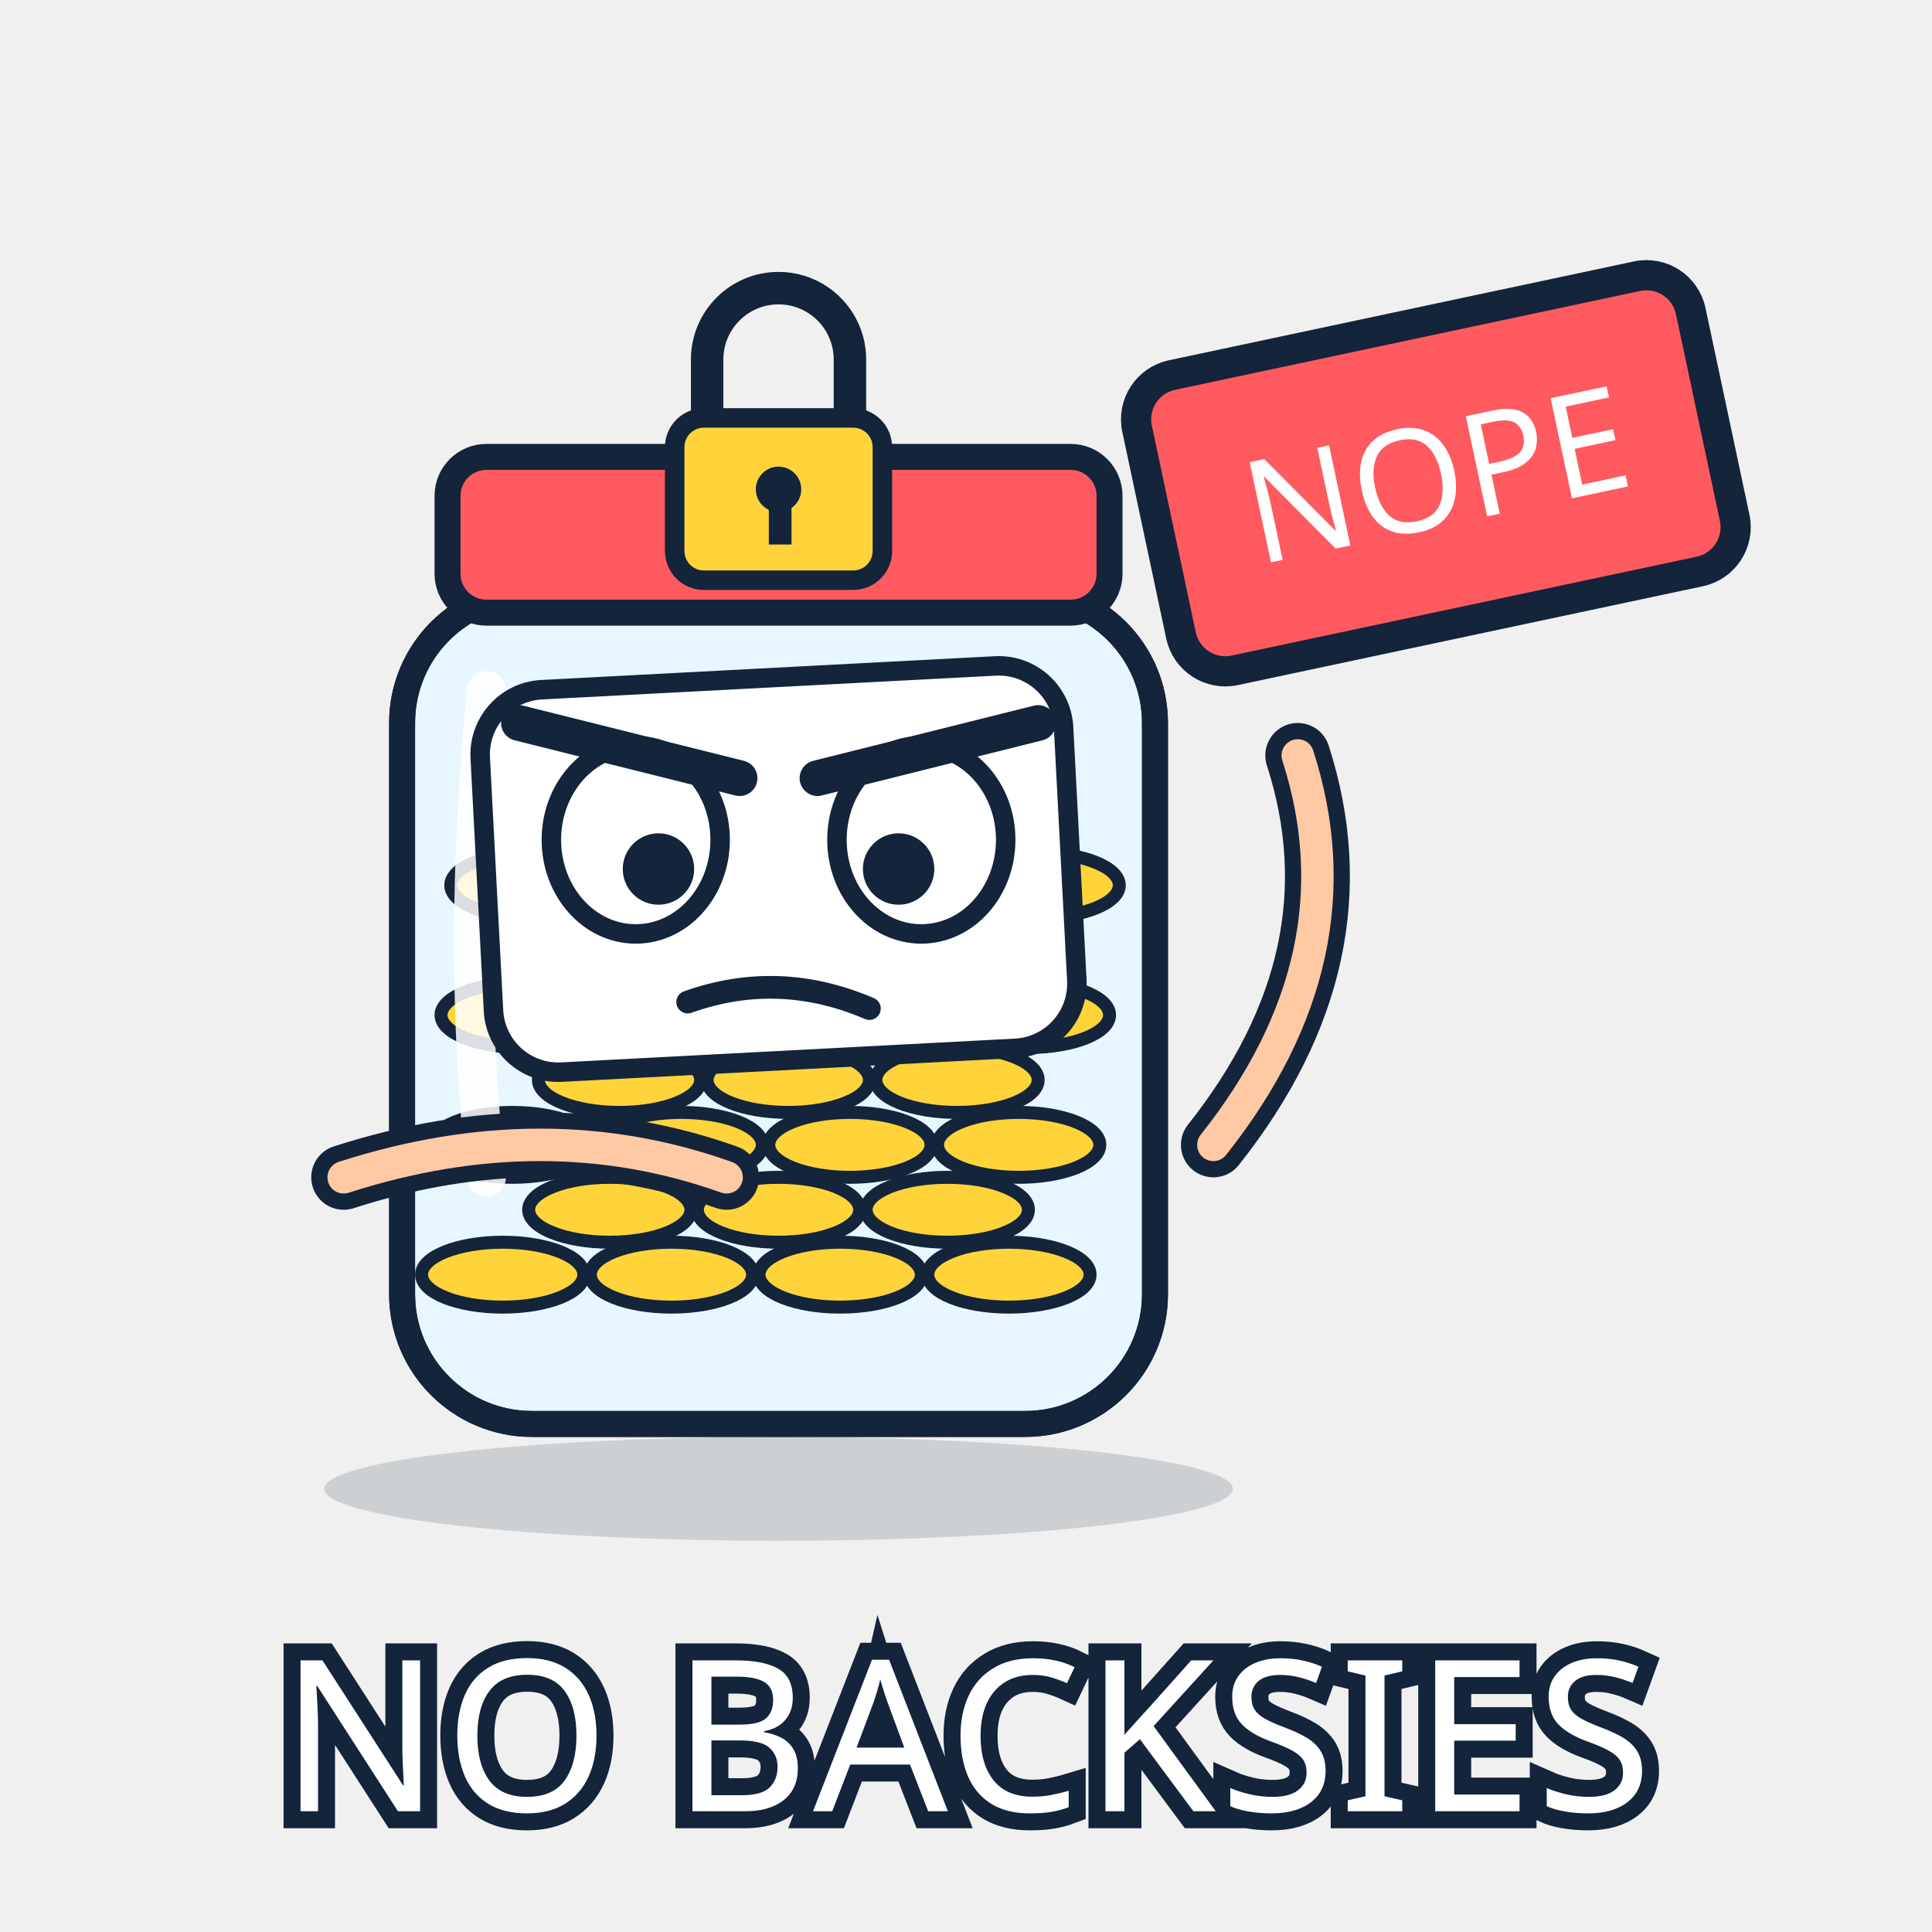
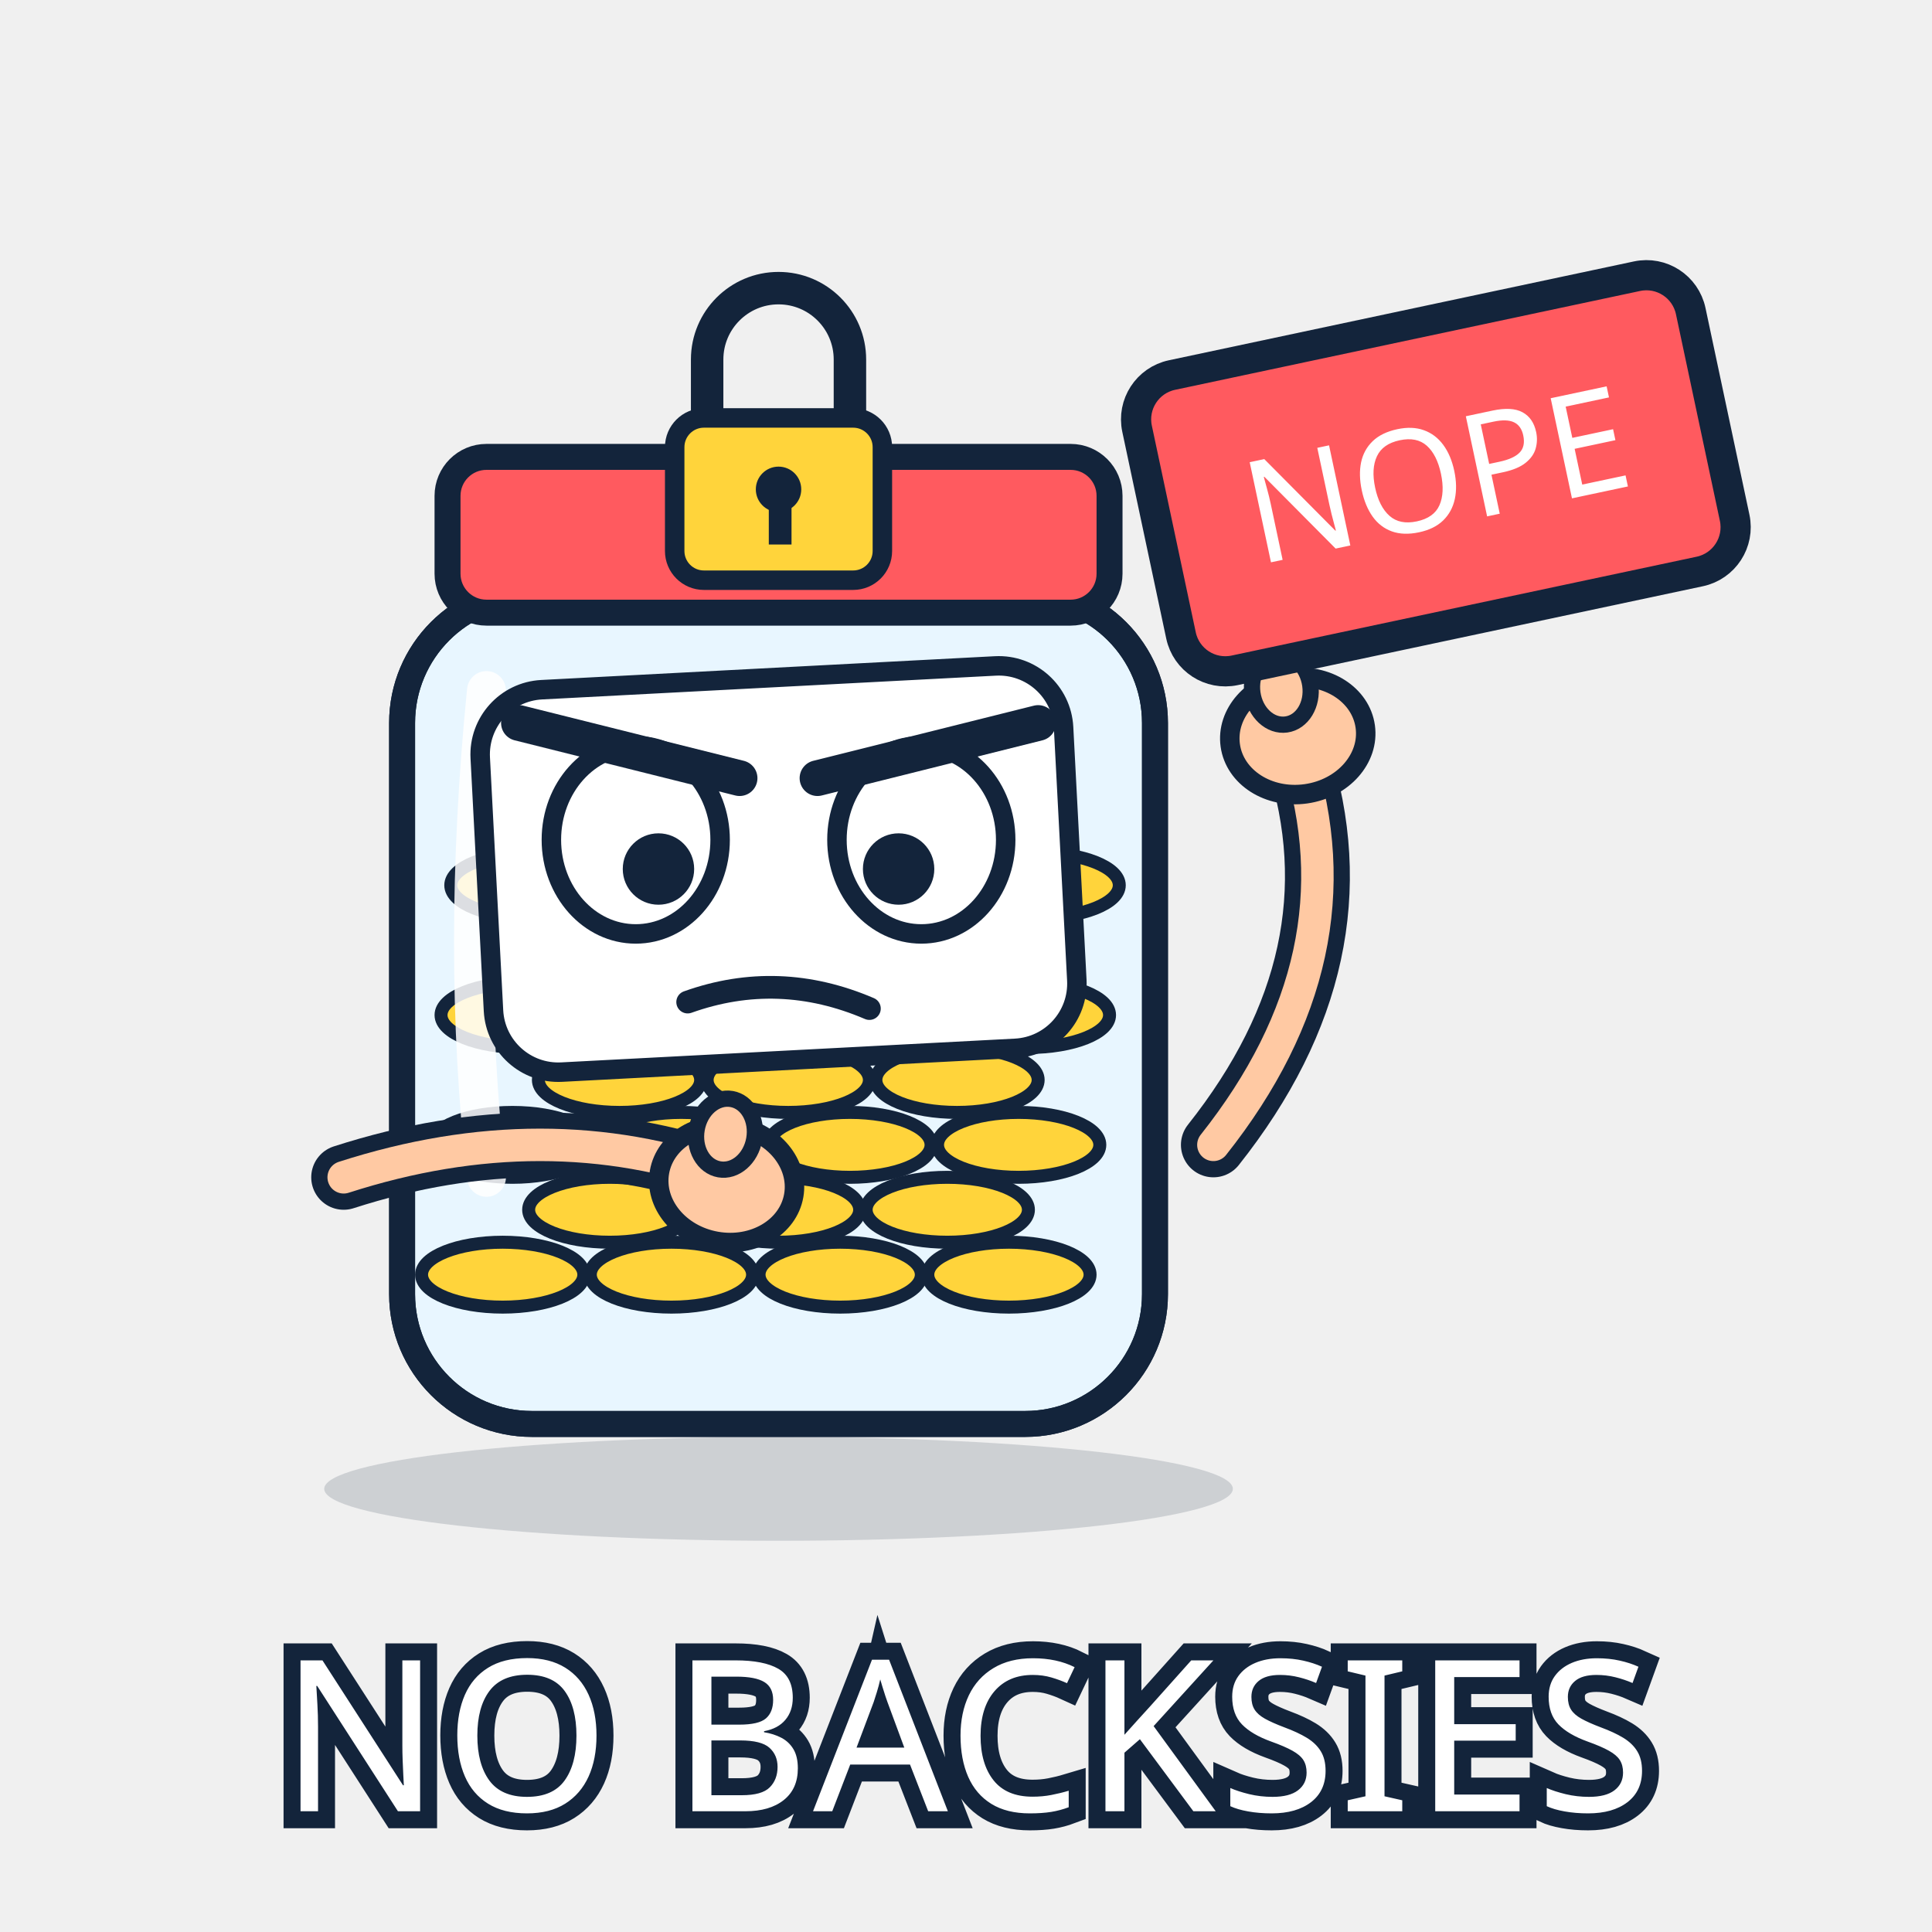
<svg xmlns="http://www.w3.org/2000/svg" viewBox="0 0 512 512" width="512" height="512">
  <defs>
    <clipPath id="jarclip">
      <rect x="96" y="120" width="232" height="256" rx="40" />
    </clipPath>
  </defs>
  <g transform="translate(24,54) scale(0.86)">
    <ellipse cx="212" cy="396" rx="140" ry="16" fill="#13243B" opacity=".16" />
    <rect x="96" y="120" width="232" height="256" rx="40" fill="#E8F6FF" stroke="#13243B" stroke-width="8" />
    <g clip-path="url(#jarclip)">
      <ellipse cx="127" cy="330" rx="25" ry="10" fill="#FFD43B" stroke="#13243B" stroke-width="4" />
      <ellipse cx="179" cy="330" rx="25" ry="10" fill="#FFD43B" stroke="#13243B" stroke-width="4" />
      <ellipse cx="231" cy="330" rx="25" ry="10" fill="#FFD43B" stroke="#13243B" stroke-width="4" />
      <ellipse cx="283" cy="330" rx="25" ry="10" fill="#FFD43B" stroke="#13243B" stroke-width="4" />
      <ellipse cx="160" cy="310" rx="25" ry="10" fill="#FFD43B" stroke="#13243B" stroke-width="4" />
      <ellipse cx="212" cy="310" rx="25" ry="10" fill="#FFD43B" stroke="#13243B" stroke-width="4" />
      <ellipse cx="264" cy="310" rx="25" ry="10" fill="#FFD43B" stroke="#13243B" stroke-width="4" />
      <ellipse cx="130" cy="290" rx="25" ry="10" fill="#FFD43B" stroke="#13243B" stroke-width="4" />
      <ellipse cx="182" cy="290" rx="25" ry="10" fill="#FFD43B" stroke="#13243B" stroke-width="4" />
      <ellipse cx="234" cy="290" rx="25" ry="10" fill="#FFD43B" stroke="#13243B" stroke-width="4" />
      <ellipse cx="286" cy="290" rx="25" ry="10" fill="#FFD43B" stroke="#13243B" stroke-width="4" />
      <ellipse cx="163" cy="270" rx="25" ry="10" fill="#FFD43B" stroke="#13243B" stroke-width="4" />
      <ellipse cx="215" cy="270" rx="25" ry="10" fill="#FFD43B" stroke="#13243B" stroke-width="4" />
      <ellipse cx="267" cy="270" rx="25" ry="10" fill="#FFD43B" stroke="#13243B" stroke-width="4" />
      <ellipse cx="133" cy="250" rx="25" ry="10" fill="#FFD43B" stroke="#13243B" stroke-width="4" />
      <ellipse cx="185" cy="250" rx="25" ry="10" fill="#FFD43B" stroke="#13243B" stroke-width="4" />
      <ellipse cx="237" cy="250" rx="25" ry="10" fill="#FFD43B" stroke="#13243B" stroke-width="4" />
      <ellipse cx="289" cy="250" rx="25" ry="10" fill="#FFD43B" stroke="#13243B" stroke-width="4" />
      <ellipse cx="155" cy="230" rx="25" ry="10" fill="#FFD43B" stroke="#13243B" stroke-width="4" />
      <ellipse cx="207" cy="230" rx="25" ry="10" fill="#FFD43B" stroke="#13243B" stroke-width="4" />
      <ellipse cx="259" cy="230" rx="25" ry="10" fill="#FFD43B" stroke="#13243B" stroke-width="4" />
      <ellipse cx="136" cy="210" rx="25" ry="10" fill="#FFD43B" stroke="#13243B" stroke-width="4" />
      <ellipse cx="188" cy="210" rx="25" ry="10" fill="#FFD43B" stroke="#13243B" stroke-width="4" />
      <ellipse cx="240" cy="210" rx="25" ry="10" fill="#FFD43B" stroke="#13243B" stroke-width="4" />
      <ellipse cx="292" cy="210" rx="25" ry="10" fill="#FFD43B" stroke="#13243B" stroke-width="4" />
    </g>
    <rect x="96" y="120" width="232" height="256" rx="40" fill="none" stroke="#13243B" stroke-width="8" />
    <path d="M122 150 Q114 230 122 300" stroke="#fff" stroke-width="12" stroke-linecap="round" fill="none" opacity=".85" />
    <rect x="110" y="78" width="204" height="48" rx="12" fill="#FF5A5F" stroke="#13243B" stroke-width="8" />
    <path d="M190 72 V48 a22 22 0 0 1 44 0 V72" fill="none" stroke="#13243B" stroke-width="10" />
    <rect x="180" y="66" width="64" height="50" rx="9" fill="#FFD43B" stroke="#13243B" stroke-width="6" />
    <circle cx="212" cy="88" r="7" fill="#13243B" />
    <rect x="209" y="90" width="7" height="15" fill="#13243B" />
    <rect x="122" y="146" width="180" height="118" rx="20" fill="#fff" stroke="#13243B" stroke-width="6" transform="rotate(-3 212 205)" />
    <ellipse cx="168" cy="196" rx="26" ry="29" fill="#fff" stroke="#13243B" stroke-width="6" />
    <ellipse cx="256" cy="196" rx="26" ry="29" fill="#fff" stroke="#13243B" stroke-width="6" />
    <circle cx="175" cy="205" r="11" fill="#13243B" />
    <circle cx="249" cy="205" r="11" fill="#13243B" />
    <path d="M132 160 L200 177" stroke="#13243B" stroke-width="11" stroke-linecap="round" />
    <path d="M292 160 L224 177" stroke="#13243B" stroke-width="11" stroke-linecap="round" />
    <path d="M184 246 Q212 236 240 248" fill="none" stroke="#13243B" stroke-width="7" stroke-linecap="round" />
    <path d="M78 300 Q140 280 196 300" fill="none" stroke="#13243B" stroke-width="20" stroke-linecap="round" />
+     <path d="M78 300 Q140 280 196 300" fill="none" stroke="#FFC9A3" stroke-width="10" stroke-linecap="round" />
    <path d="M346 290 Q392 232 372 170" fill="none" stroke="#13243B" stroke-width="20" stroke-linecap="round" />
-     <path d="M78 300 Q140 280 196 300" fill="none" stroke="#FFC9A3" stroke-width="10" stroke-linecap="round" />
    <path d="M346 290 Q392 232 372 170" fill="none" stroke="#FFC9A3" stroke-width="10" stroke-linecap="round" />
+     <g transform="translate(196,302) rotate(10) scale(1)">
+       <ellipse cx="0" cy="0" rx="21" ry="18" fill="#FFC9A3" stroke="#13243B" stroke-width="6" />
+       <ellipse cx="-3" cy="-15" rx="9" ry="11" fill="#FFC9A3" stroke="#13243B" stroke-width="5" />
+     </g>
+     <g transform="translate(372,164) rotate(-8) scale(1)">
+       <ellipse cx="0" cy="0" rx="21" ry="18" fill="#FFC9A3" stroke="#13243B" stroke-width="6" />
+       <ellipse cx="-3" cy="-15" rx="9" ry="11" fill="#FFC9A3" stroke="#13243B" stroke-width="5" />
+     </g>
  </g>
  <g transform="rotate(-12 378 128)">
    <rect x="306" y="86" width="150" height="80" rx="12" fill="#FF5A5F" stroke="#13243B" stroke-width="8" />
    <text x="381" y="140" text-anchor="middle" font-family="Lilita One" font-size="38" fill="#fff">NOPE</text>
  </g>
  <text x="256" y="480" text-anchor="middle" font-family="Lilita One" font-size="56" fill="#fff" stroke="#13243B" stroke-width="9" paint-order="stroke" letter-spacing="1">NO BACKSIES</text>
</svg>
